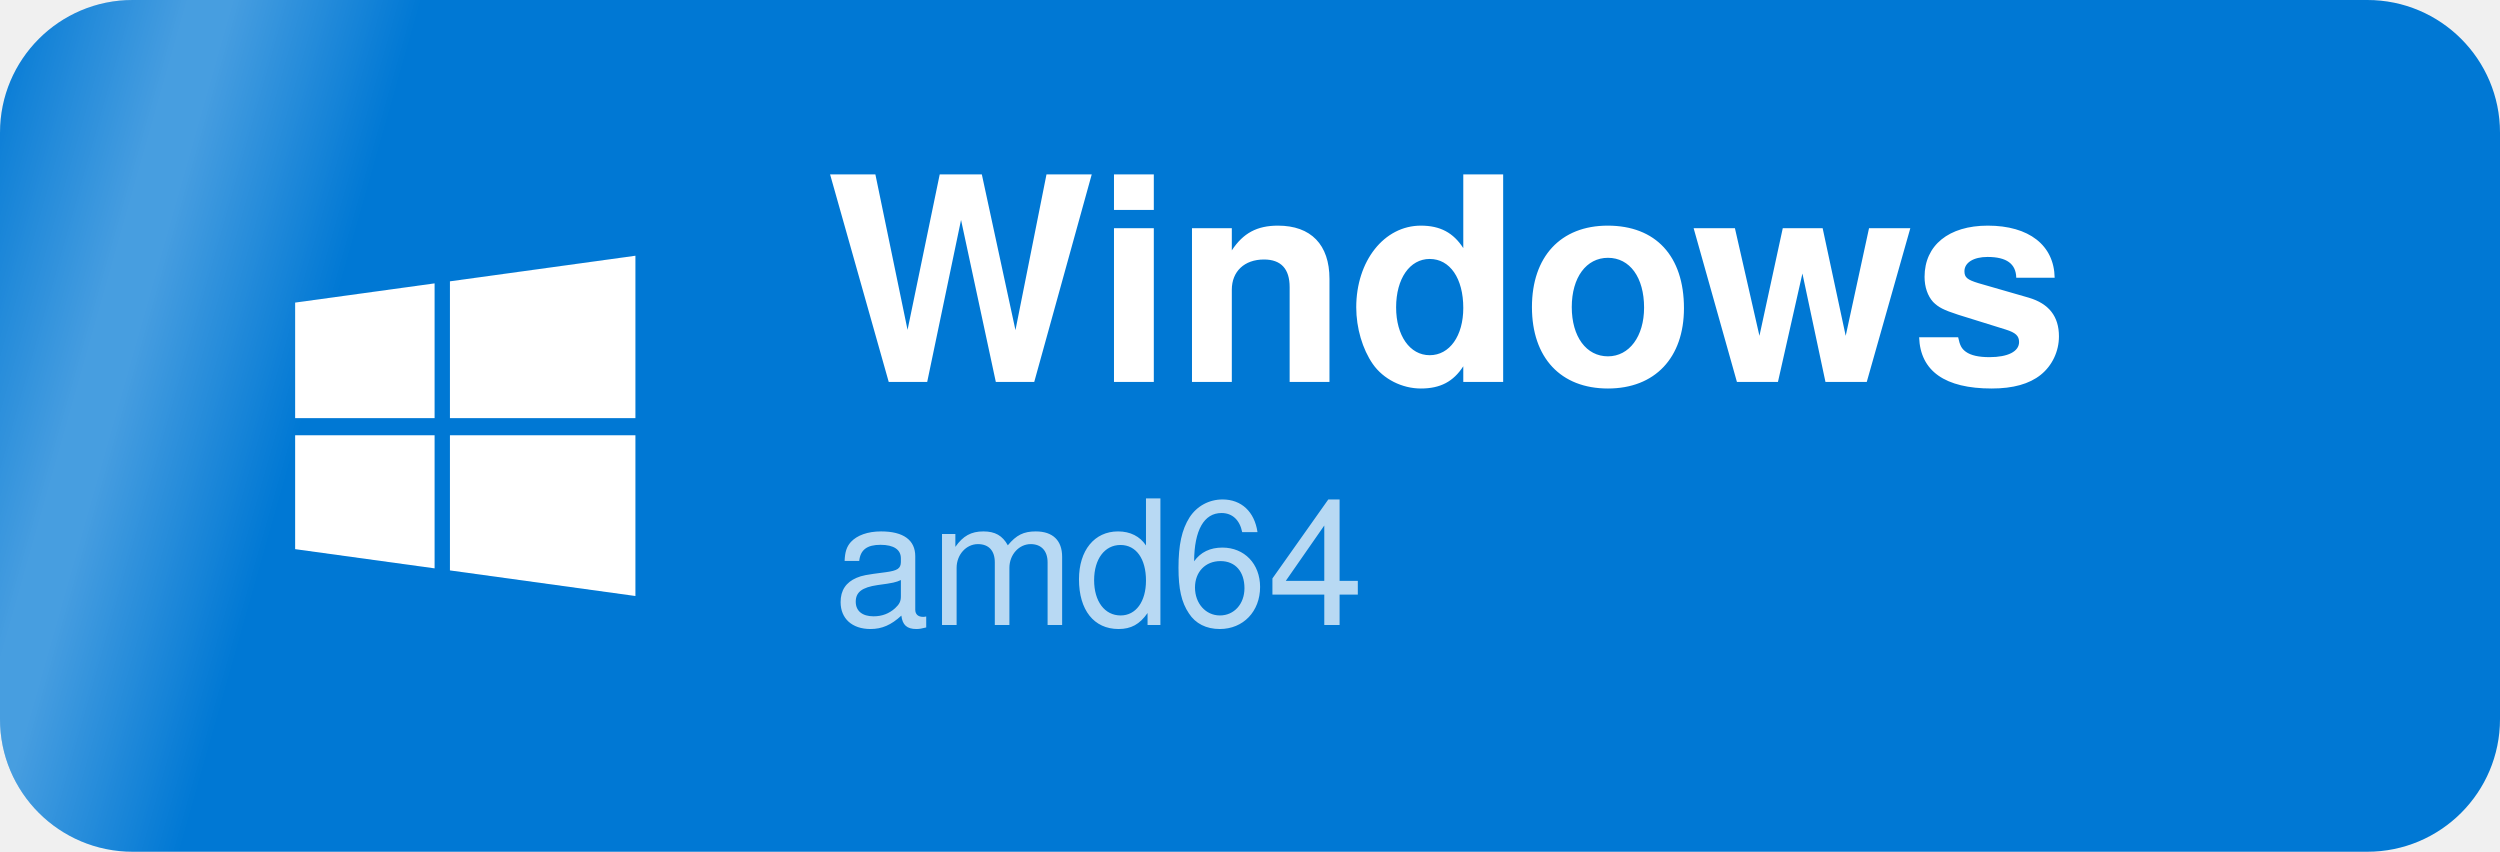
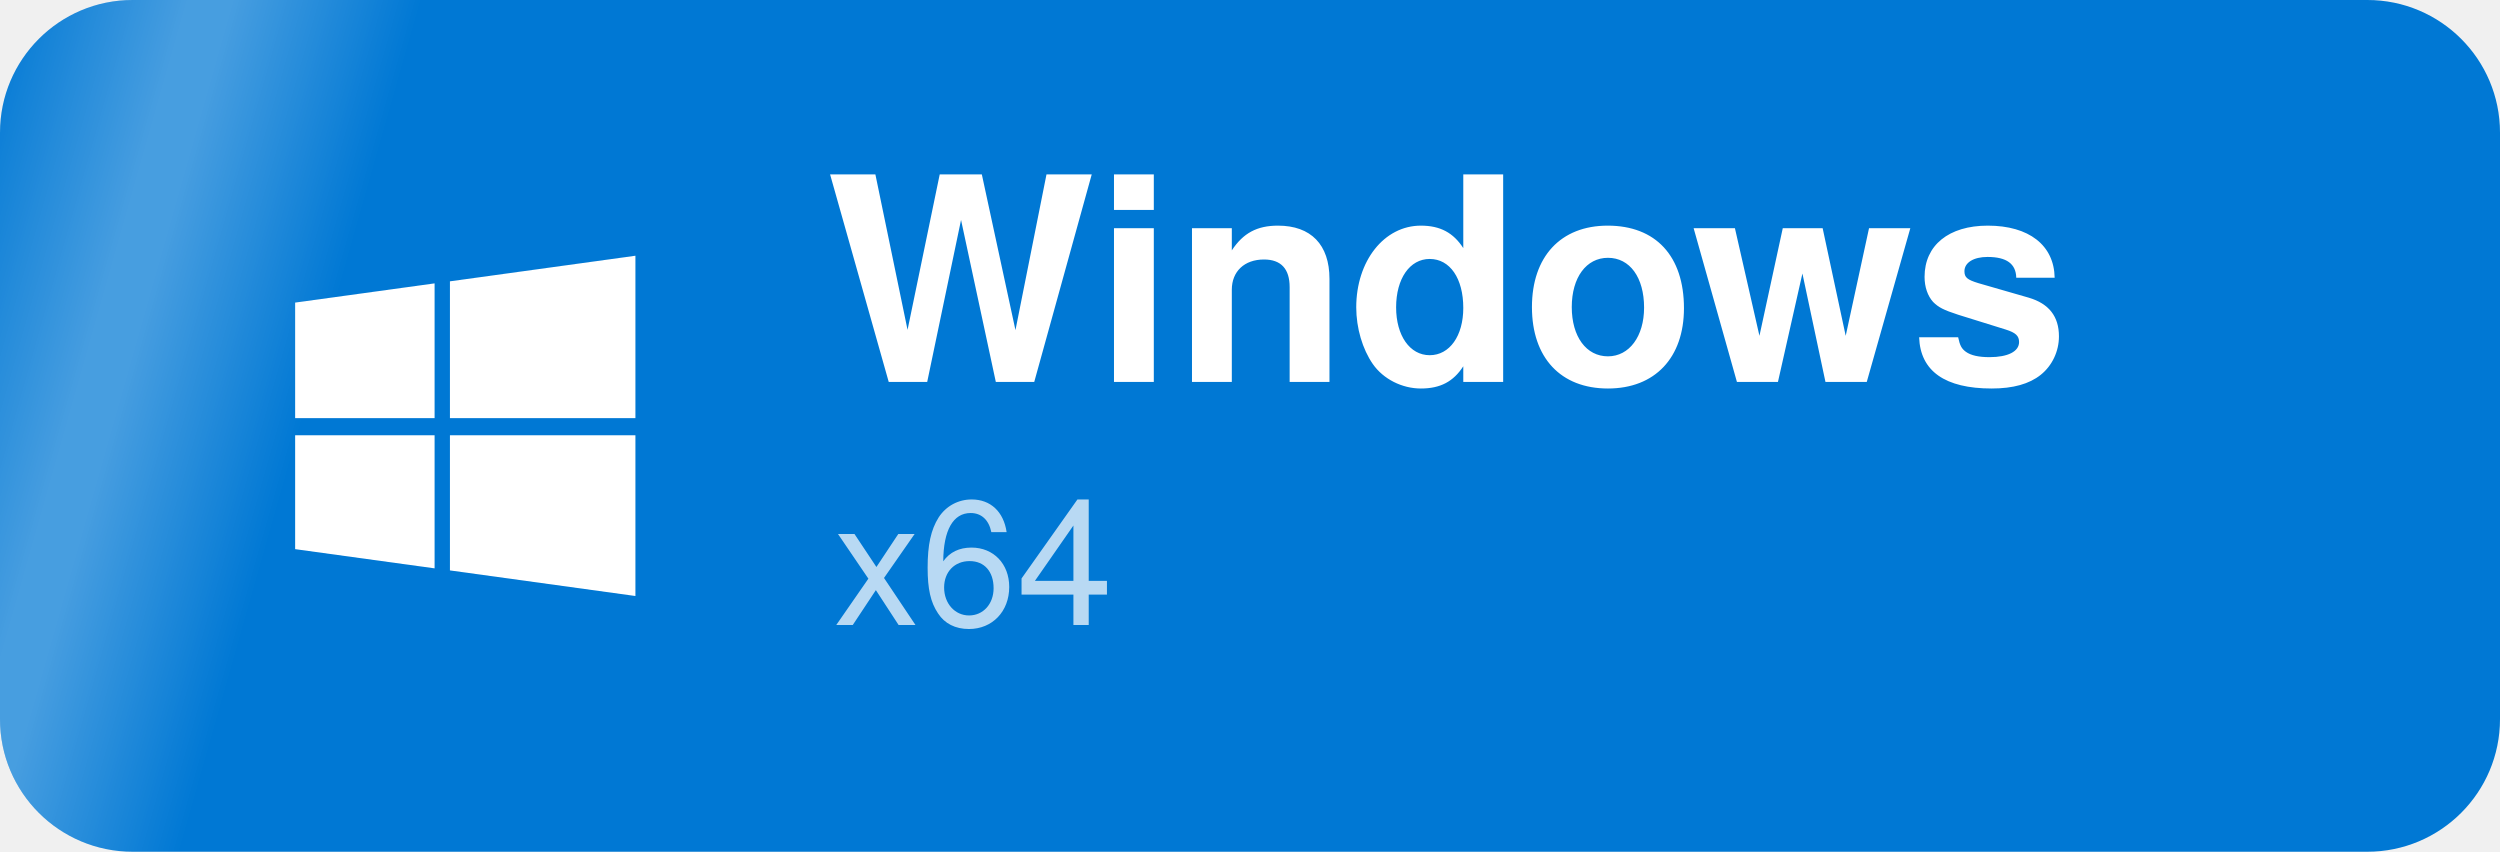
- <svg xmlns="http://www.w3.org/2000/svg" viewBox="0 0 720.0 245.3" width="720.0" height="245.3" role="img" aria-label="Download for Windows">
+ <svg xmlns="http://www.w3.org/2000/svg" viewBox="0 0 720 245.3" width="720" height="245.3" role="img" aria-label="Download for Windows">
  <defs>
    <clipPath id="edge">
-       <rect x="0" y="0" width="720.0" height="245.3" rx="38.2" ry="38.2" />
+       <path d="M38.2,0 H681.8 A38.2,38.2 0 0 1 720,38.2 V207.1 A38.2,38.2 0 0 1 681.8,245.3 H38.2 A38.2,38.2 0 0 1 0,207.1 V38.2 A38.2,38.2 0 0 1 38.2,0 Z" />
    </clipPath>
    <linearGradient id="sheen" x1="0" y1="0" x2="1" y2="0">
      <stop offset="0" stop-color="#fff" stop-opacity="0" />
      <stop offset="0.45" stop-color="#fff" stop-opacity="0.28" />
      <stop offset="0.55" stop-color="#fff" stop-opacity="0.28" />
      <stop offset="1" stop-color="#fff" stop-opacity="0" />
    </linearGradient>
  </defs>
  <style>
    @keyframes pass {
      0%       { transform: translateX(-226.6px); }
-       15.51%   { transform: translateX(946.6px); }
+       12.89%   { transform: translateX(946.6px); }
      100%     { transform: translateX(946.6px); }
    }
-     /* linear, not eased: an eased pass varies the speed inside each button, so
-        the hand-off at the seam arrives early or late and the row stops reading
-        as one band.
- 
-        The fill mode is not decoration, it is the second half of the delay. An
-        animation that has not started yet leaves its element wherever the
-        document put it, which for this band is x=0 - INSIDE the button, against
-        its left edge. Without it the stagger that makes the row read as one band
-        also parks a motionless band on every button but the first, for as long
-        as that button's delay, every time the page loads. */
-     .band { animation: pass 8.196s linear 2.078s infinite backwards; }
+     .band { animation: pass 9.861s linear 2.078s infinite backwards; }
    @media (prefers-reduced-motion: reduce) {
      .band { animation: none; opacity: 0; }
    }
  </style>
-   <rect width="720.0" height="245.3" rx="38.2" ry="38.2" fill="#0078d4" />
+   <path d="M38.2,0 H681.8 A38.2,38.2 0 0 1 720,38.2 V207.1 A38.2,38.2 0 0 1 681.8,245.3 H38.2 A38.2,38.2 0 0 1 0,207.1 V38.2 A38.2,38.2 0 0 1 38.2,0 Z" fill="#0078d4" />
  <g transform="translate(85.0 66.65) scale(0.21875)" fill="#ffffff">
    <path d="M0 93.7l183.6-25.3v177.4H0V93.7zm0 324.6l183.6 25.3V268.4H0v149.9zm203.8 28L448 480V268.4H203.8v177.9zm0-380.6v180.1H448V32L203.8 65.7z" />
  </g>
  <text x="238" y="110" font-family="-apple-system, BlinkMacSystemFont, 'Segoe UI', Helvetica, Arial, sans-serif" font-size="82" font-weight="700" fill="#ffffff">Windows</text>
-   <text x="240" y="180" font-family="-apple-system, BlinkMacSystemFont, 'Segoe UI', Helvetica, Arial, sans-serif" font-size="50" font-weight="400" fill="#ffffff" fill-opacity="0.72">amd64</text>
+   <text x="240" y="180" font-family="-apple-system, BlinkMacSystemFont, 'Segoe UI', Helvetica, Arial, sans-serif" font-size="50" font-weight="400" fill="#ffffff" fill-opacity="0.72">x64</text>
  <g clip-path="url(#edge)">
    <g class="band">
      <rect x="0" y="-60" width="121.8" height="365.3" fill="url(#sheen)" transform="skewX(-16)" />
    </g>
  </g>
</svg>
